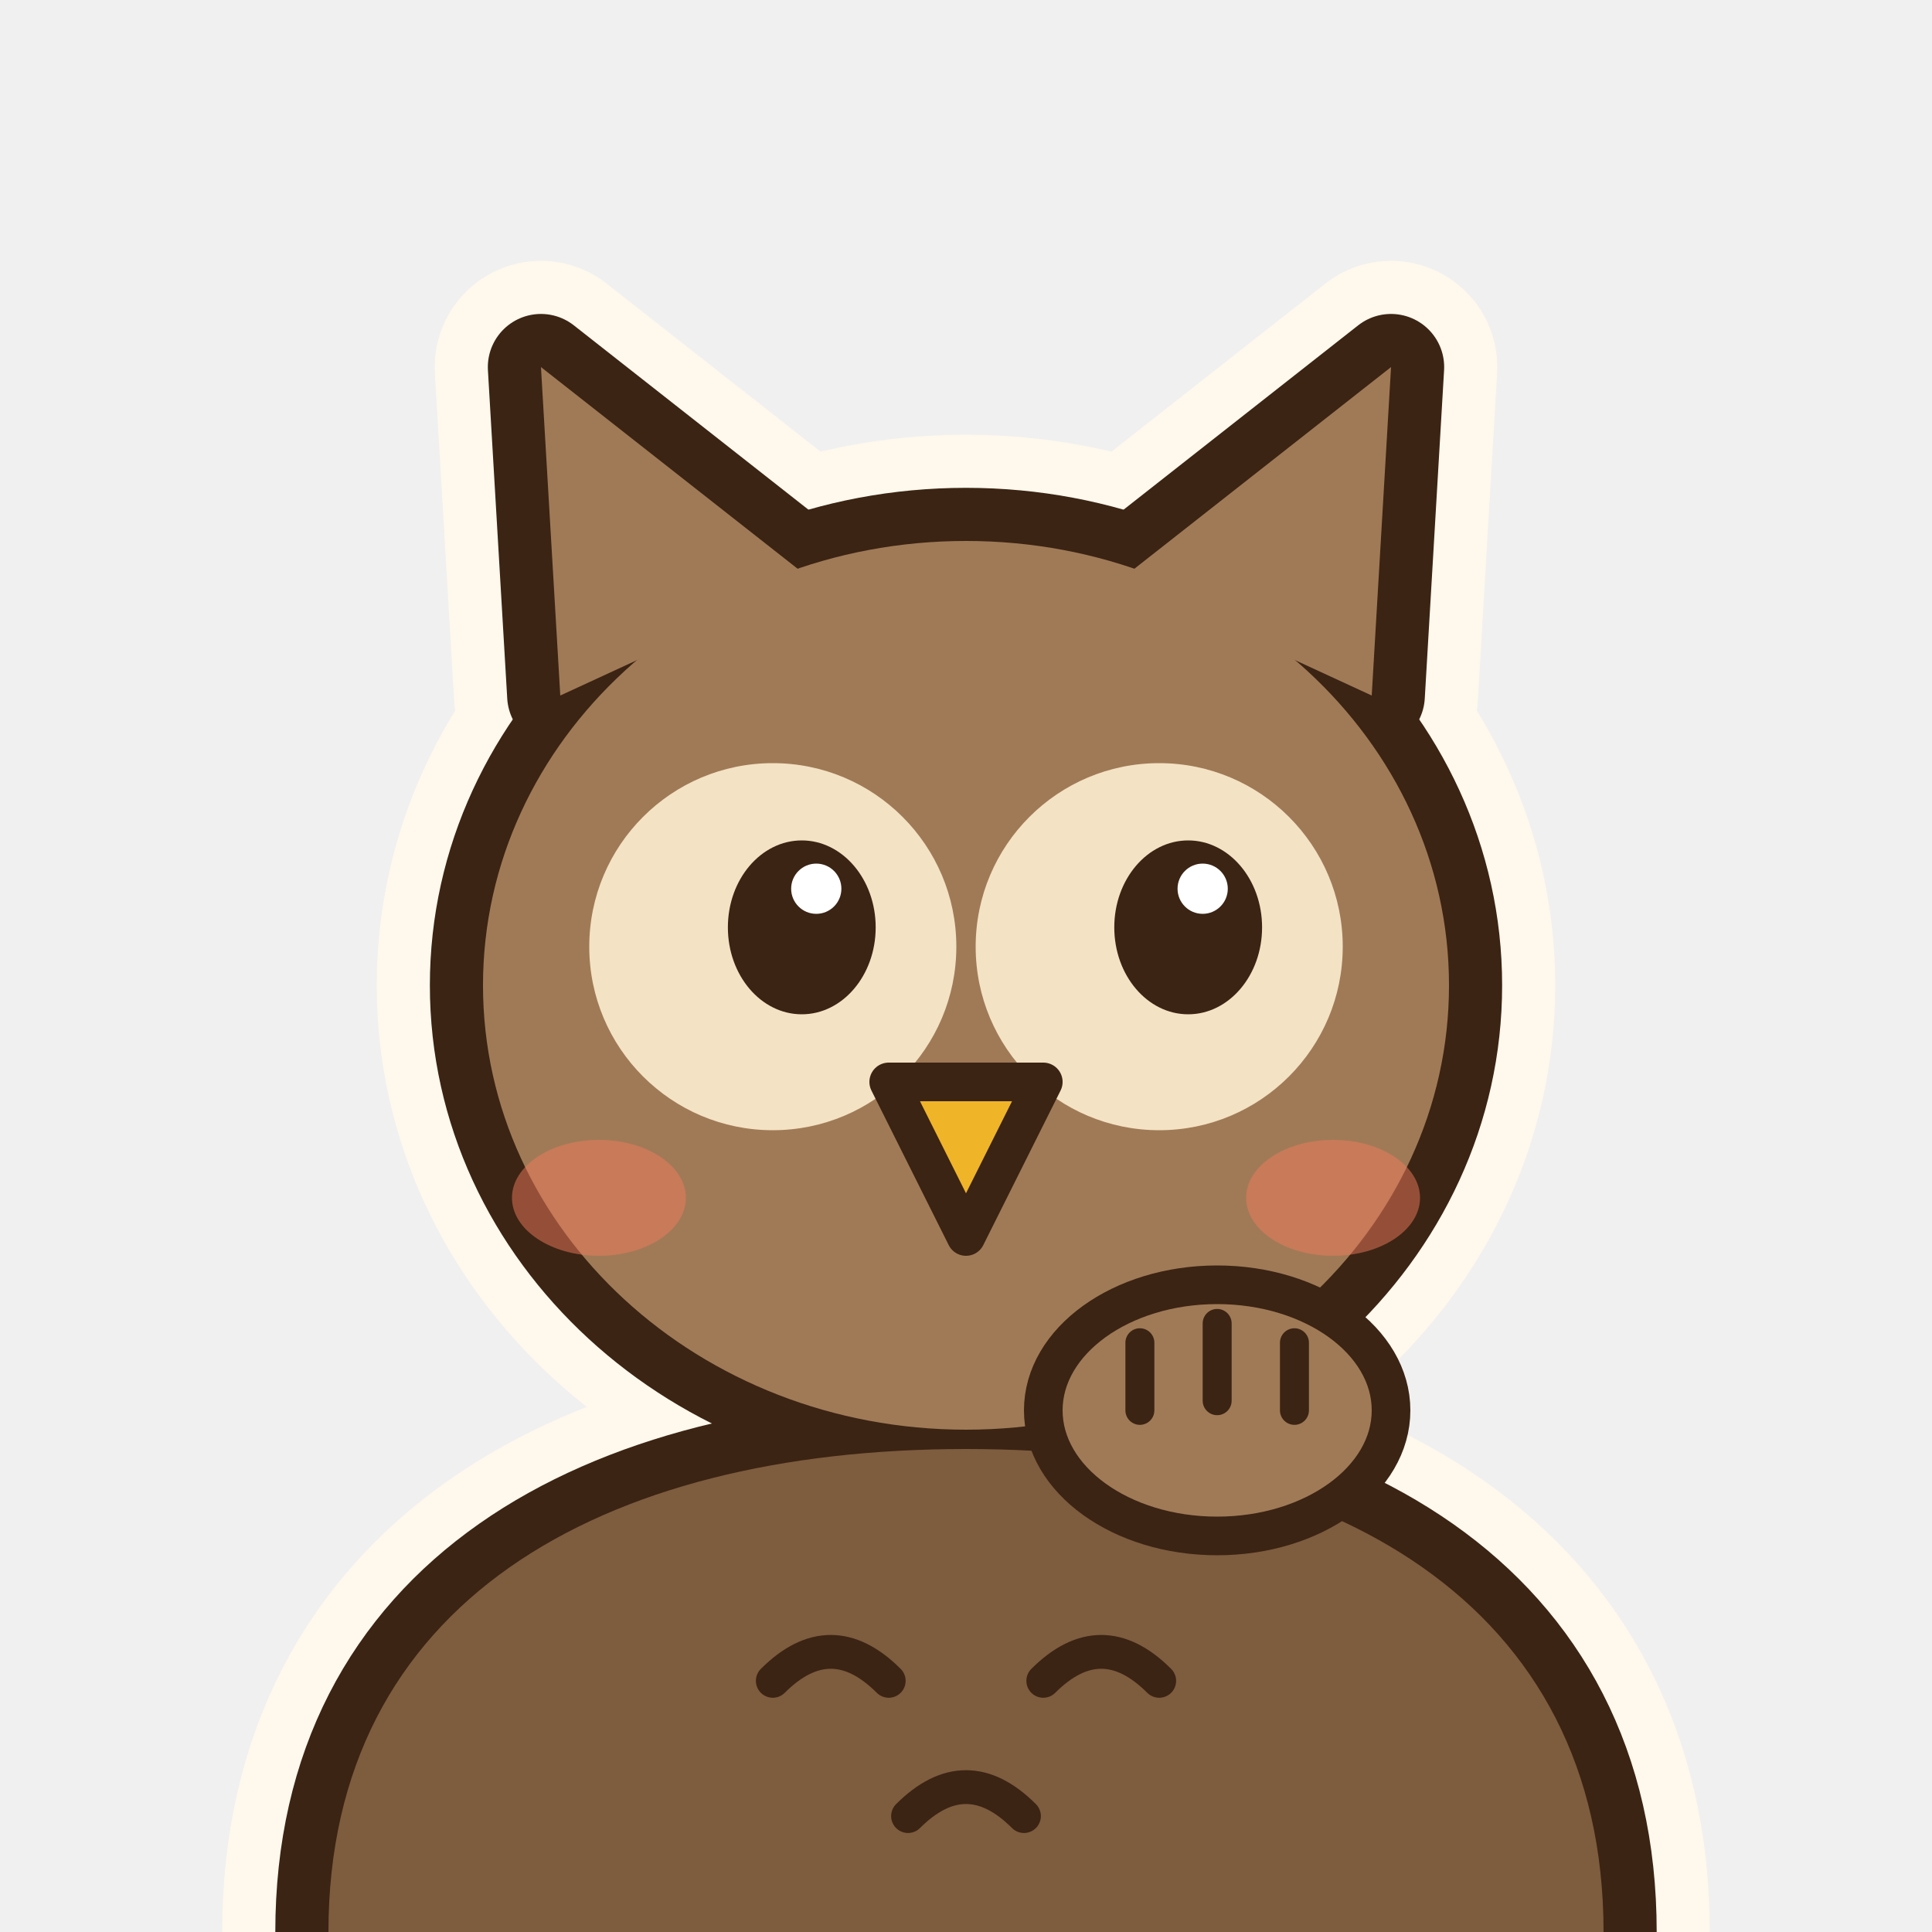
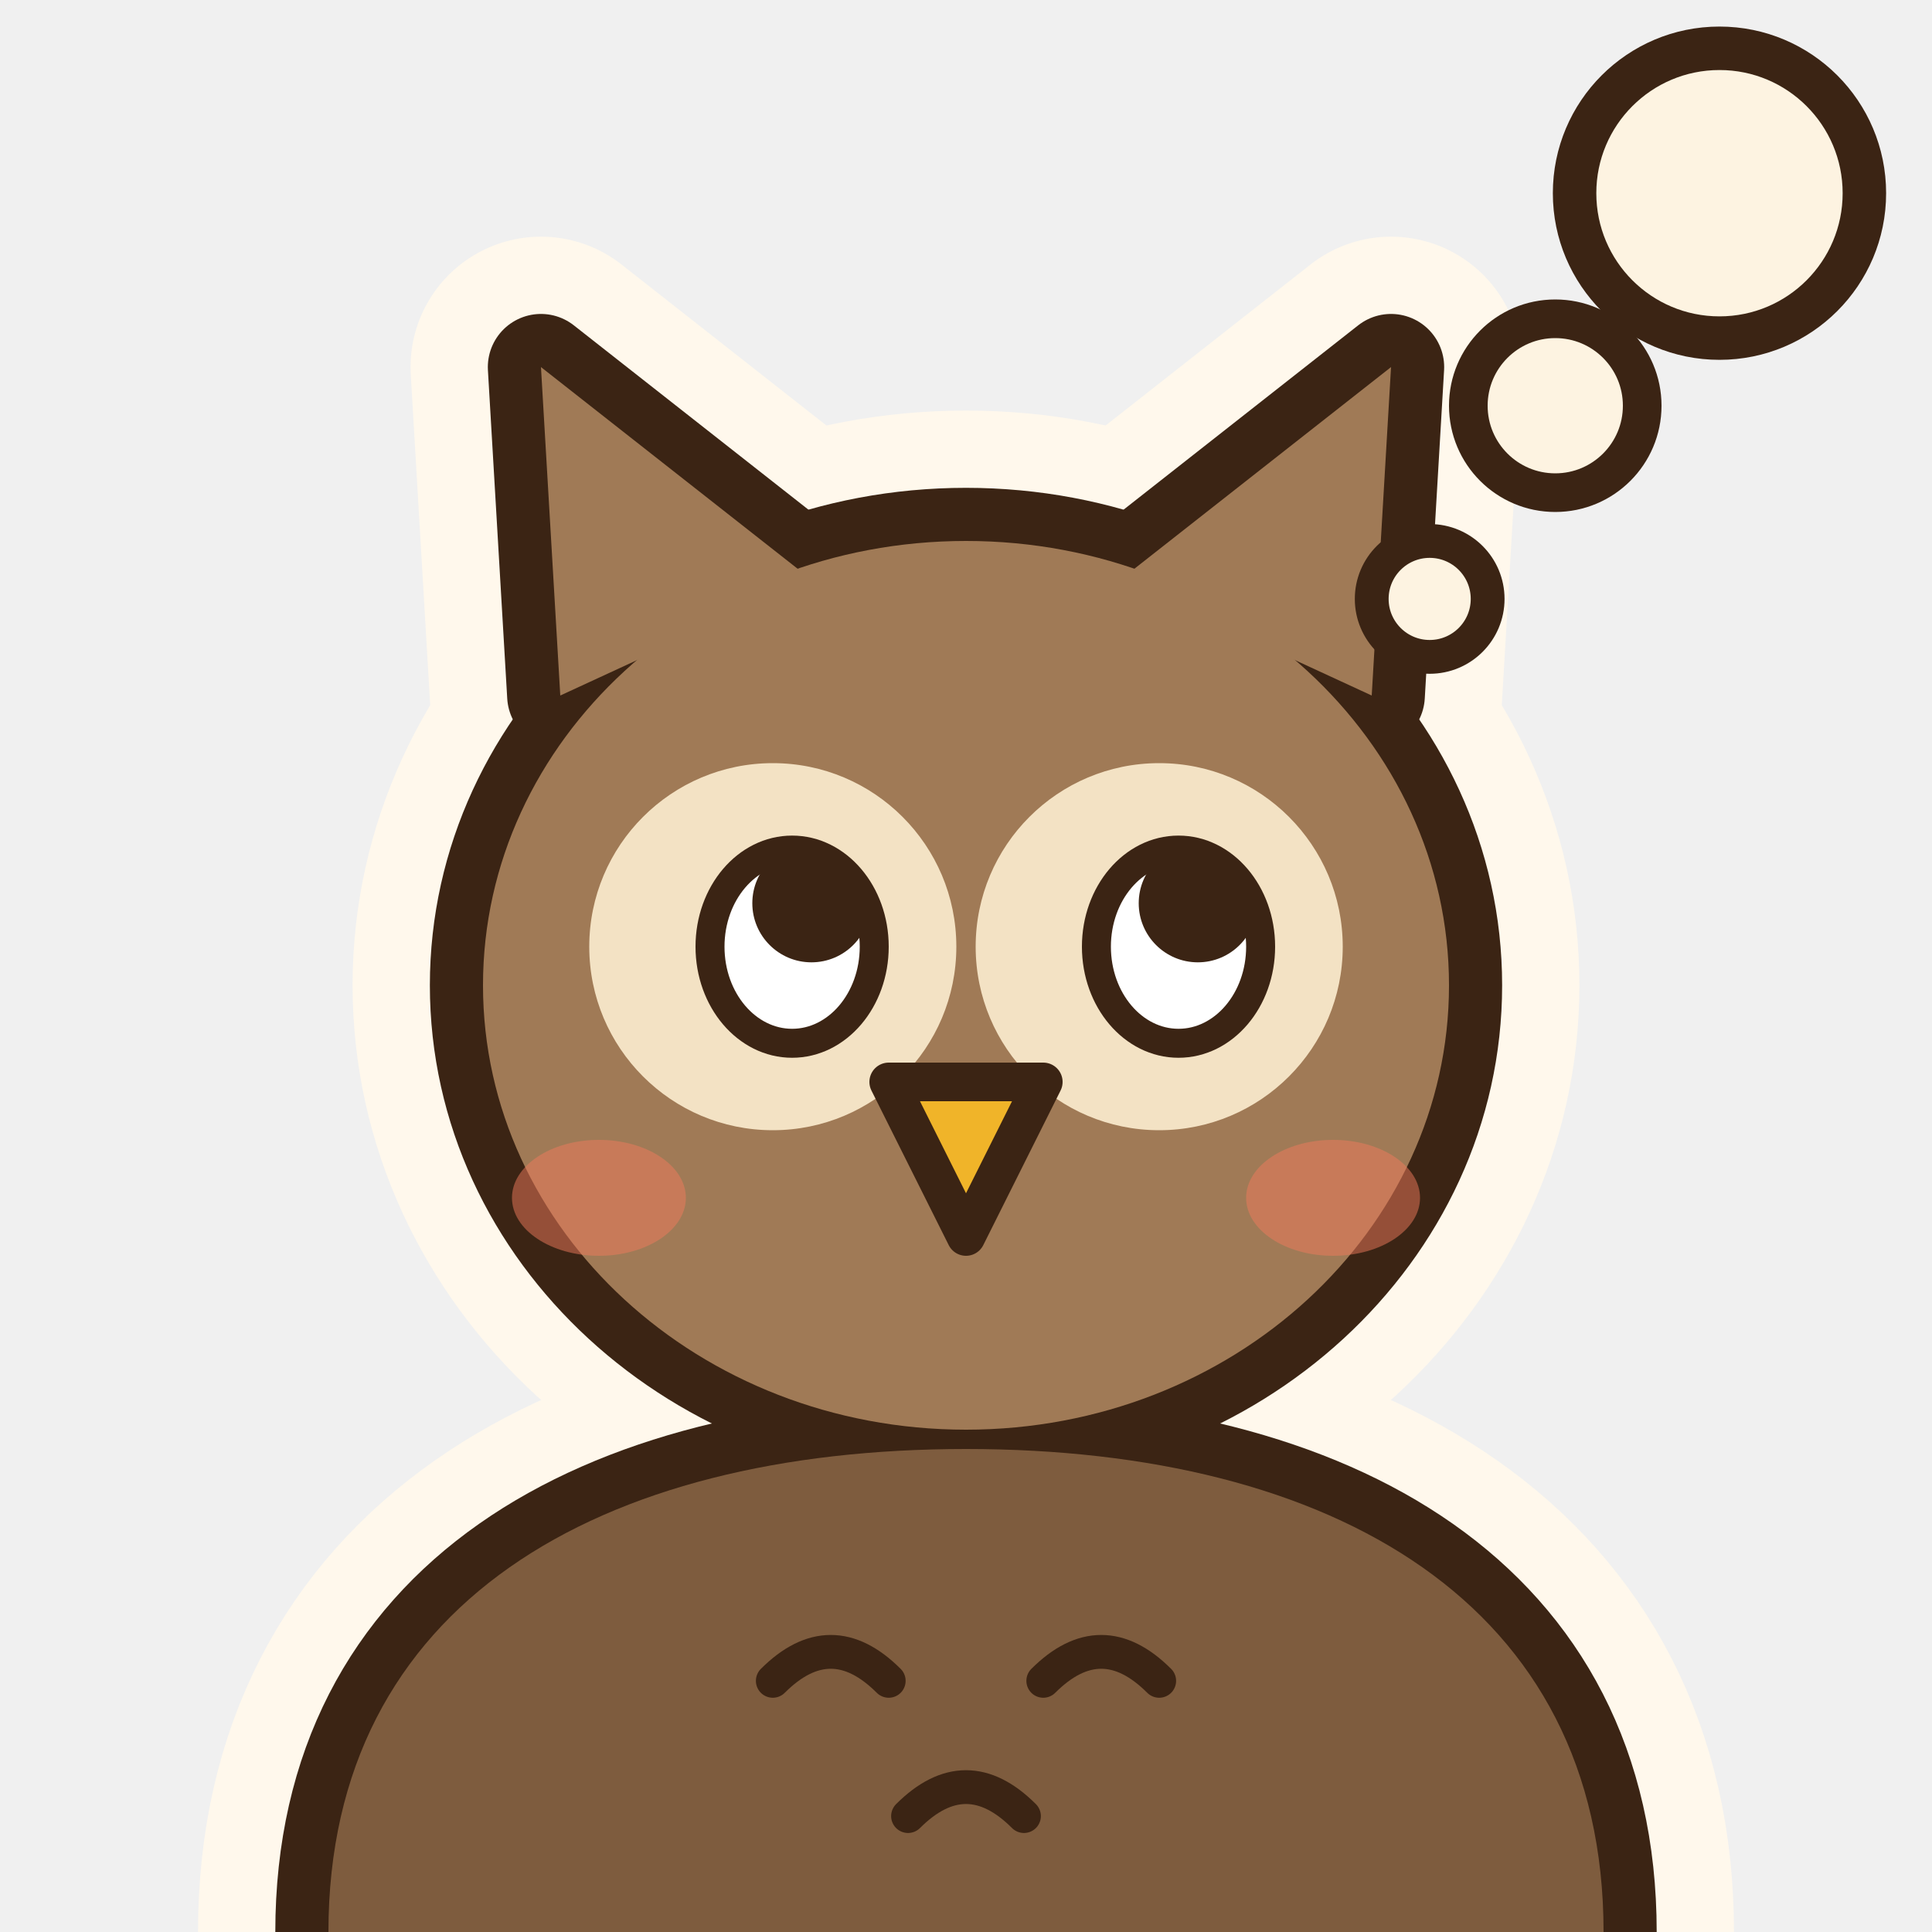
<svg xmlns="http://www.w3.org/2000/svg" viewBox="0 0 200 200">
  <defs>
    <g id="s">
      <path d="M34 200C34 166 62 150 100 150C138 150 166 166 166 200Z" />
      <path d="M58 72L56 38L84 60Z" />
      <path d="M142 72L144 38L116 60Z" />
      <ellipse cx="100" cy="102" rx="50" ry="46" />
    </g>
  </defs>
  <g stroke-linejoin="round" stroke-linecap="round">
-     <use href="#s" fill="#fff8ec" stroke="#fff8ec" stroke-width="22" />
+     <use href="#s" fill="#fff8ec" stroke="#fff8ec" stroke-width="27" />
    <use href="#s" fill="#3b2414" stroke="#3b2414" stroke-width="11" />
    <path d="M34 200C34 166 62 150 100 150C138 150 166 166 166 200Z" fill="#7e5c3e" />
    <path d="M58 72L56 38L84 60Z" fill="#a07a56" />
    <path d="M142 72L144 38L116 60Z" fill="#a07a56" />
    <ellipse cx="100" cy="102" rx="50" ry="46" fill="#a07a56" />
    <ellipse cx="80" cy="98" rx="19" ry="19" fill="#f3e2c4" />
    <ellipse cx="120" cy="98" rx="19" ry="19" fill="#f3e2c4" />
-     <ellipse cx="83" cy="96" rx="7.65" ry="9.0" fill="#3b2414" />
-     <circle cx="84.5" cy="92" r="2.6" fill="#fff" />
-     <ellipse cx="123" cy="96" rx="7.65" ry="9.0" fill="#3b2414" />
-     <circle cx="124.5" cy="92" r="2.6" fill="#fff" />
+     <ellipse cx="82" cy="98" rx="8.5" ry="10" fill="#fff" stroke="#3b2414" stroke-width="3" />
+     <circle cx="84" cy="93.5" r="6.12" fill="#3b2414" />
+     <ellipse cx="122" cy="98" rx="8.5" ry="10" fill="#fff" stroke="#3b2414" stroke-width="3" />
+     <circle cx="124" cy="93.5" r="6.12" fill="#3b2414" />
    <ellipse cx="62" cy="124" rx="9" ry="6" fill="#f07a5c" opacity=".5" />
    <ellipse cx="138" cy="124" rx="9" ry="6" fill="#f07a5c" opacity=".5" />
    <path d="M92 112L108 112L100 128Z" fill="#f0b429" stroke="#3b2414" stroke-width="4" />
    <path d="M80 174Q86 168 92 174M108 174Q114 168 120 174M94 188Q100 182 106 188" fill="none" stroke="#3b2414" stroke-width="3.5" />
-     <ellipse cx="126" cy="146" rx="18" ry="13" fill="#a07a56" stroke="#3b2414" stroke-width="4" />
-     <path d="M118 139V146M126 137V145M134 139V146" fill="none" stroke="#3b2414" stroke-width="3" />
+     <circle cx="148" cy="62" r="6" fill="#fdf3e1" stroke="#3b2414" stroke-width="3.5" />
+     <circle cx="161" cy="42" r="9" fill="#fdf3e1" stroke="#3b2414" stroke-width="4" />
+     <circle cx="178" cy="20" r="15" fill="#fdf3e1" stroke="#3b2414" stroke-width="4.5" />
  </g>
</svg>
